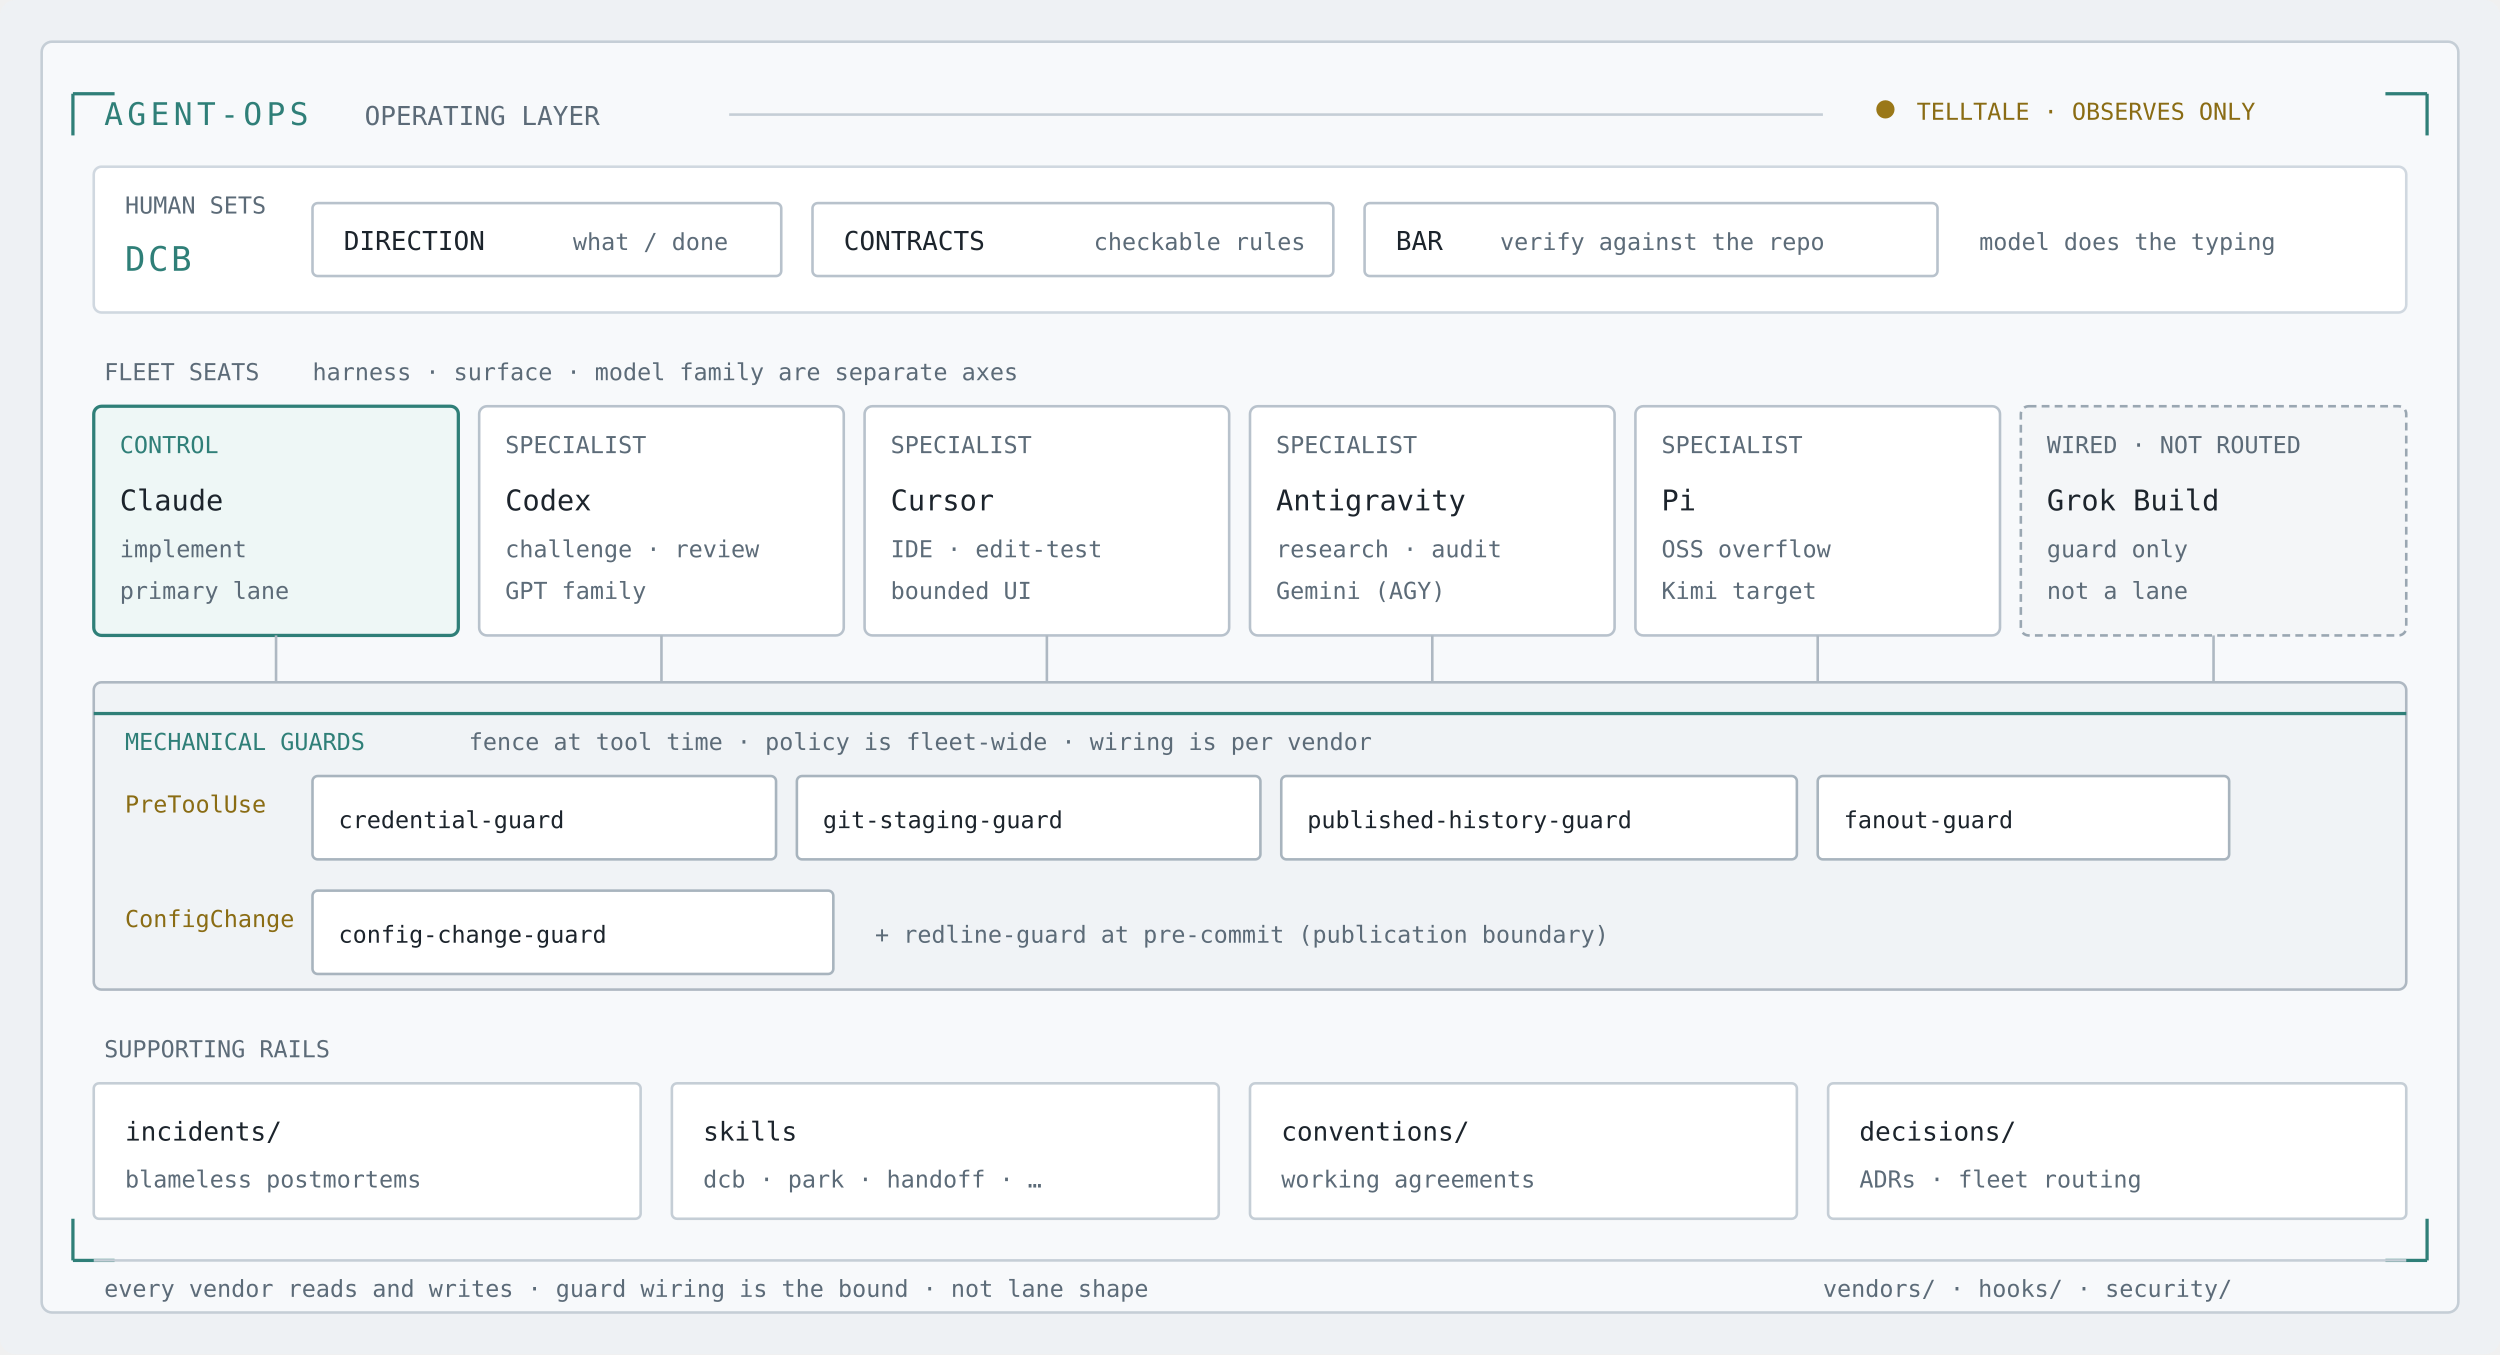
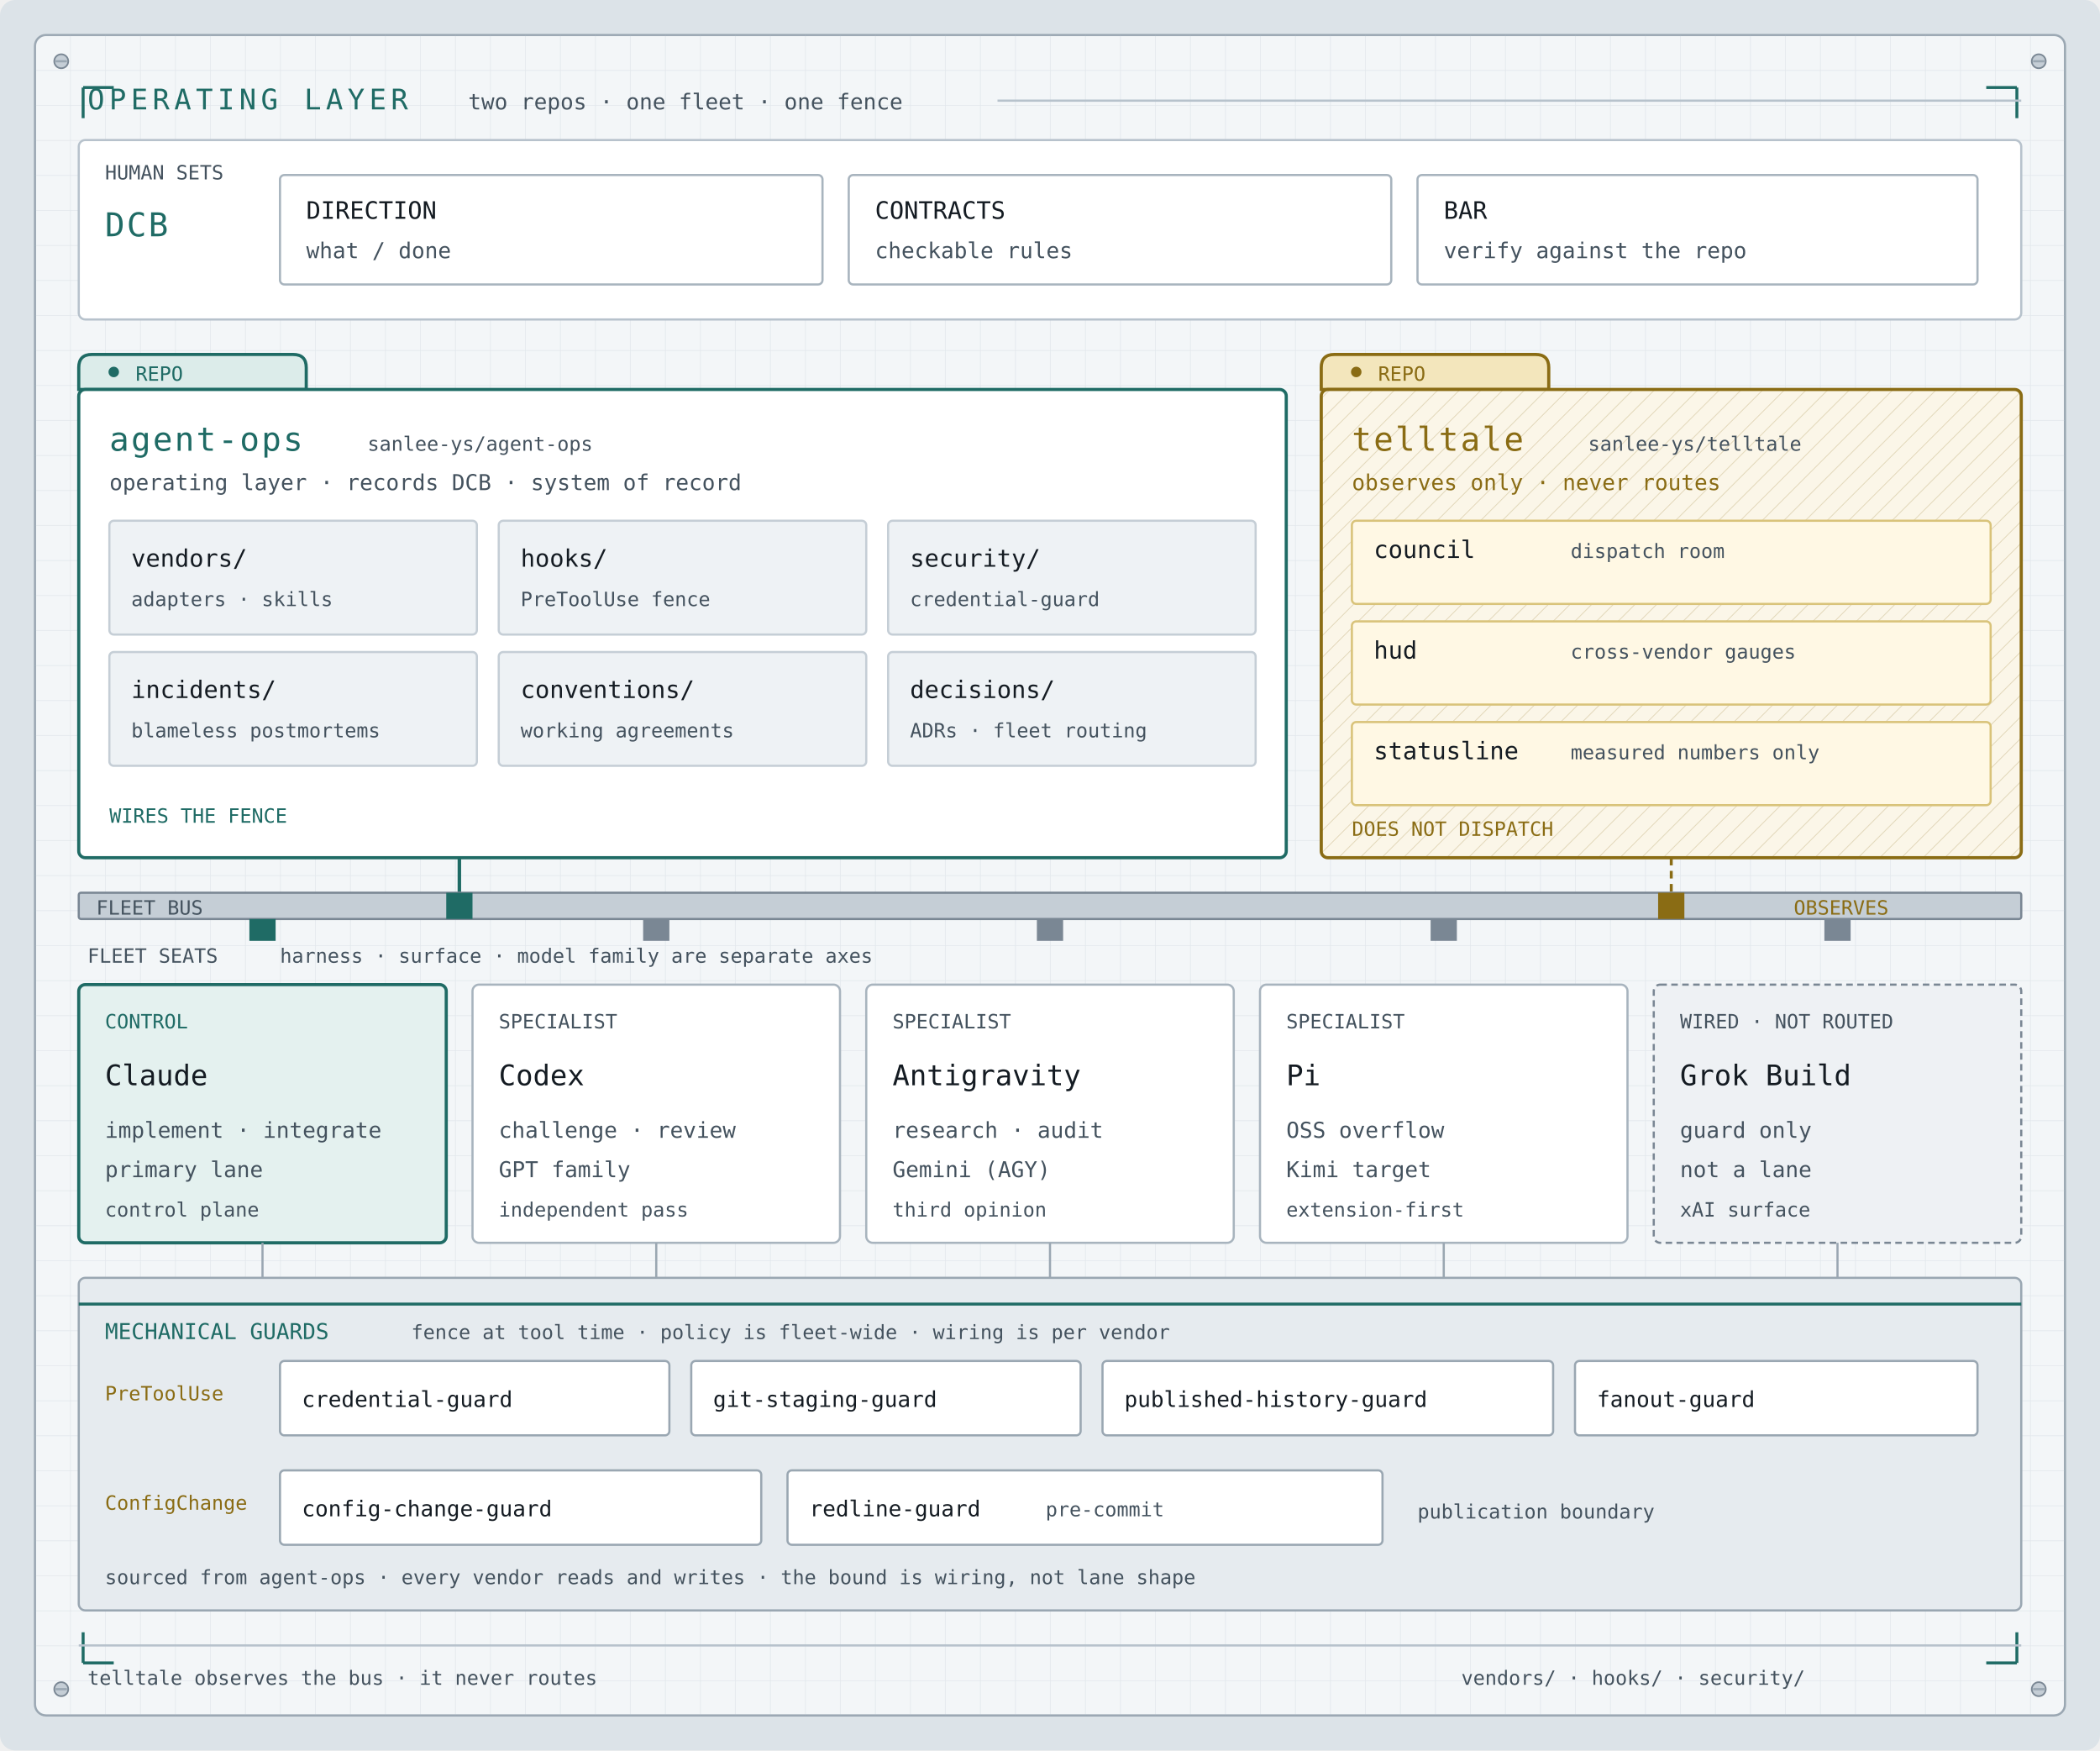
- <svg xmlns="http://www.w3.org/2000/svg" viewBox="0 0 960 520" role="img" aria-labelledby="title desc">
+ <svg xmlns="http://www.w3.org/2000/svg" viewBox="0 0 960 800" role="img" aria-labelledby="title desc">
  <defs>
    <style>
-       .bg { fill: #eef1f4; }
-       .panel { fill: #f7f9fb; stroke: #c5ced6; stroke-width: 1; }
-       .inset { fill: #ffffff; stroke: #d0d8e0; stroke-width: 1; }
-       .rule { stroke: #c5ced6; stroke-width: 1; fill: none; }
-       .accent { stroke: #2f7f78; stroke-width: 1.25; fill: none; }
-       .accent-fill { fill: #2f7f78; }
-       .amber { fill: #9a7818; }
-       .amber-stroke { stroke: #9a7818; stroke-width: 1; fill: none; }
-       .seat { fill: #ffffff; stroke: #b8c2cc; stroke-width: 1; }
-       .seat-ctrl { fill: #eef7f6; stroke: #2f7f78; stroke-width: 1.25; }
-       .seat-wire { fill: #f4f6f8; stroke: #9aa7b2; stroke-width: 1; stroke-dasharray: 3 2; }
-       .fence { fill: #f0f3f6; stroke: #aeb8c2; stroke-width: 1; }
-       .guard { fill: #ffffff; stroke: #a8b4be; stroke-width: 1; }
-       .rail { fill: #ffffff; stroke: #c5ced6; stroke-width: 1; }
-       .t { font-family: ui-monospace, SFMono-Regular, Menlo, Consolas, monospace; fill: #1c242c; }
-       .t-dim { fill: #5c6b78; }
-       .t-accent { fill: #2f7f78; }
+       .bg { fill: #dce3e8; }
+       .panel { fill: #f3f6f8; stroke: #9aa7b2; stroke-width: 1; }
+       .grid-line { stroke: #b7c2cc; stroke-width: 0.6; fill: none; opacity: 0.55; }
+       .hatch-line { stroke: #8a6c14; stroke-width: 0.7; opacity: 0.22; }
+       .inset { fill: #ffffff; stroke: #b7c2cc; stroke-width: 1; }
+       .rule { stroke: #b7c2cc; stroke-width: 1; fill: none; }
+       .accent { stroke: #1f6b65; stroke-width: 1.35; fill: none; }
+       .accent-fill { fill: #1f6b65; }
+       .amber { fill: #8a6c14; }
+       .observe { stroke: #8a6c14; stroke-width: 1.35; fill: none; stroke-dasharray: 3.5 2.5; }
+       .wire { stroke: #1f6b65; stroke-width: 1.6; fill: none; }
+       .seat { fill: #ffffff; stroke: #a8b4be; stroke-width: 1; }
+       .seat-ctrl { fill: #e4f1ef; stroke: #1f6b65; stroke-width: 1.45; }
+       .seat-wire { fill: #eef1f4; stroke: #7a8794; stroke-width: 1; stroke-dasharray: 3 2; }
+       .repo { fill: #ffffff; stroke: #1f6b65; stroke-width: 1.45; }
+       .repo-obs { fill: #fbf6e8; stroke: #8a6c14; stroke-width: 1.45; }
+       .tab { fill: #dcecea; stroke: #1f6b65; stroke-width: 1.45; }
+       .tab-obs { fill: #f3e6bc; stroke: #8a6c14; stroke-width: 1.45; }
+       .cell { fill: #eef2f5; stroke: #c5ced6; stroke-width: 1; }
+       .cell-obs { fill: #fff8e4; stroke: #d9c37a; stroke-width: 1; }
+       .fence { fill: #e6ebef; stroke: #9aa7b2; stroke-width: 1; }
+       .guard { fill: #ffffff; stroke: #9aa7b2; stroke-width: 1; }
+       .bus { fill: #c5ced6; stroke: #7a8794; stroke-width: 1; }
+       .pin { fill: #7a8794; }
+       .pin-ctrl { fill: #1f6b65; }
+       .pin-obs { fill: #8a6c14; }
+       .screw { fill: #c5ced6; stroke: #7a8794; stroke-width: 0.75; }
+       .t { font-family: "JetBrains Mono", "Cascadia Mono", ui-monospace, SFMono-Regular, Menlo, Consolas, monospace; fill: #141b22; }
+       .t-dim { fill: #44525e; }
+       .t-accent { fill: #1f6b65; }
      .t-amber { fill: #8a6c14; }
-       .t-sm { font-size: 10px; }
-       .t-xs { font-size: 9px; }
-       .t-md { font-size: 11px; }
-       .t-lg { font-size: 13px; letter-spacing: 0.08em; }
-       .t-xl { font-size: 12px; letter-spacing: 0.14em; }
-       .tick { stroke: #aeb8c2; stroke-width: 1; }
+       .t-sm { font-size: 11px; }
+       .t-xs { font-size: 10px; }
+       .t-xxs { font-size: 9px; }
+       .t-md { font-size: 13px; }
+       .t-lg { font-size: 15px; letter-spacing: 0.06em; }
+       .t-xl { font-size: 13px; letter-spacing: 0.16em; }
+       .tick { stroke: #9aa7b2; stroke-width: 1; }
    </style>
+     <pattern id="grid" width="16" height="16" patternUnits="userSpaceOnUse">
+       <path class="grid-line" d="M16 0 H0 V16" />
+     </pattern>
+     <pattern id="hatch" width="7" height="7" patternUnits="userSpaceOnUse" patternTransform="rotate(45)">
+       <line class="hatch-line" x1="0" y1="0" x2="0" y2="7" />
+     </pattern>
  </defs>
-   <rect class="bg" width="960" height="520" rx="6" />
-   <rect class="panel" x="16" y="16" width="928" height="488" rx="4" />
-   <path class="accent" d="M28 36 H44 M28 36 V52" />
-   <path class="accent" d="M932 36 H916 M932 36 V52" />
-   <path class="accent" d="M28 484 H44 M28 484 V468" />
-   <path class="accent" d="M932 484 H916 M932 484 V468" />
-   <text class="t t-xl t-accent" x="40" y="48">AGENT-OPS</text>
-   <text class="t t-sm t-dim" x="140" y="48">OPERATING LAYER</text>
-   <line class="rule" x1="280" y1="44" x2="700" y2="44" />
-   <circle class="amber" cx="724" cy="42" r="3.5" />
-   <text class="t t-xs t-amber" x="736" y="46">TELLTALE · OBSERVES ONLY</text>
-   <rect class="inset" x="36" y="64" width="888" height="56" rx="3" />
-   <text class="t t-xs t-dim" x="48" y="82">HUMAN SETS</text>
-   <text class="t t-lg t-accent" x="48" y="104">DCB</text>
-   <g transform="translate(120,78)">
-     <rect class="seat" x="0" y="0" width="180" height="28" rx="2" />
-     <text class="t t-sm" x="12" y="18">DIRECTION</text>
-     <text class="t t-xs t-dim" x="100" y="18">what / done</text>
-   </g>
-   <g transform="translate(312,78)">
-     <rect class="seat" x="0" y="0" width="200" height="28" rx="2" />
-     <text class="t t-sm" x="12" y="18">CONTRACTS</text>
-     <text class="t t-xs t-dim" x="108" y="18">checkable rules</text>
-   </g>
-   <g transform="translate(524,78)">
-     <rect class="seat" x="0" y="0" width="220" height="28" rx="2" />
-     <text class="t t-sm" x="12" y="18">BAR</text>
-     <text class="t t-xs t-dim" x="52" y="18">verify against the repo</text>
-   </g>
-   <text class="t t-xs t-dim" x="760" y="96">model does the typing</text>
-   <text class="t t-xs t-dim" x="40" y="146">FLEET SEATS</text>
-   <text class="t t-xs t-dim" x="120" y="146">harness · surface · model family are separate axes</text>
-   <g transform="translate(36,156)">
-     <rect class="seat-ctrl" width="140" height="88" rx="3" />
-     <text class="t t-xs t-accent" x="10" y="18">CONTROL</text>
-     <text class="t t-md" x="10" y="40">Claude</text>
-     <text class="t t-xs t-dim" x="10" y="58">implement</text>
-     <text class="t t-xs t-dim" x="10" y="74">primary lane</text>
-   </g>
-   <g transform="translate(184,156)">
-     <rect class="seat" width="140" height="88" rx="3" />
-     <text class="t t-xs t-dim" x="10" y="18">SPECIALIST</text>
-     <text class="t t-md" x="10" y="40">Codex</text>
-     <text class="t t-xs t-dim" x="10" y="58">challenge · review</text>
-     <text class="t t-xs t-dim" x="10" y="74">GPT family</text>
-   </g>
-   <g transform="translate(332,156)">
-     <rect class="seat" width="140" height="88" rx="3" />
-     <text class="t t-xs t-dim" x="10" y="18">SPECIALIST</text>
-     <text class="t t-md" x="10" y="40">Cursor</text>
-     <text class="t t-xs t-dim" x="10" y="58">IDE · edit-test</text>
-     <text class="t t-xs t-dim" x="10" y="74">bounded UI</text>
-   </g>
-   <g transform="translate(480,156)">
-     <rect class="seat" width="140" height="88" rx="3" />
-     <text class="t t-xs t-dim" x="10" y="18">SPECIALIST</text>
-     <text class="t t-md" x="10" y="40">Antigravity</text>
-     <text class="t t-xs t-dim" x="10" y="58">research · audit</text>
-     <text class="t t-xs t-dim" x="10" y="74">Gemini (AGY)</text>
-   </g>
-   <g transform="translate(628,156)">
-     <rect class="seat" width="140" height="88" rx="3" />
-     <text class="t t-xs t-dim" x="10" y="18">SPECIALIST</text>
-     <text class="t t-md" x="10" y="40">Pi</text>
-     <text class="t t-xs t-dim" x="10" y="58">OSS overflow</text>
-     <text class="t t-xs t-dim" x="10" y="74">Kimi target</text>
-   </g>
-   <g transform="translate(776,156)">
-     <rect class="seat-wire" width="148" height="88" rx="3" />
-     <text class="t t-xs t-dim" x="10" y="18">WIRED · NOT ROUTED</text>
-     <text class="t t-md" x="10" y="40">Grok Build</text>
-     <text class="t t-xs t-dim" x="10" y="58">guard only</text>
-     <text class="t t-xs t-dim" x="10" y="74">not a lane</text>
+   <rect class="bg" width="960" height="800" rx="7" />
+   <rect class="panel" x="16" y="16" width="928" height="768" rx="5" />
+   <rect x="16" y="16" width="928" height="768" rx="5" fill="url(#grid)" opacity="0.5" />
+   <g class="screw">
+     <circle cx="28" cy="28" r="3.2" />
+     <circle cx="932" cy="28" r="3.2" />
+     <circle cx="28" cy="772" r="3.2" />
+     <circle cx="932" cy="772" r="3.2" />
  </g>
  <g class="tick">
-     <line x1="106" y1="244" x2="106" y2="262" />
-     <line x1="254" y1="244" x2="254" y2="262" />
-     <line x1="402" y1="244" x2="402" y2="262" />
-     <line x1="550" y1="244" x2="550" y2="262" />
-     <line x1="698" y1="244" x2="698" y2="262" />
-     <line x1="850" y1="244" x2="850" y2="262" />
-   </g>
-   <rect class="fence" x="36" y="262" width="888" height="118" rx="3" />
-   <path class="accent" d="M36 274 H924" />
-   <text class="t t-xs t-accent" x="48" y="288">MECHANICAL GUARDS</text>
-   <text class="t t-xs t-dim" x="180" y="288">fence at tool time · policy is fleet-wide · wiring is per vendor</text>
-   <text class="t t-xs t-amber" x="48" y="312">PreToolUse</text>
-   <g transform="translate(120,298)">
-     <rect class="guard" width="178" height="32" rx="2" />
-     <text class="t t-xs" x="10" y="20">credential-guard</text>
-   </g>
-   <g transform="translate(306,298)">
-     <rect class="guard" width="178" height="32" rx="2" />
-     <text class="t t-xs" x="10" y="20">git-staging-guard</text>
-   </g>
-   <g transform="translate(492,298)">
-     <rect class="guard" width="198" height="32" rx="2" />
-     <text class="t t-xs" x="10" y="20">published-history-guard</text>
-   </g>
-   <g transform="translate(698,298)">
-     <rect class="guard" width="158" height="32" rx="2" />
-     <text class="t t-xs" x="10" y="20">fanout-guard</text>
-   </g>
-   <text class="t t-xs t-amber" x="48" y="356">ConfigChange</text>
-   <g transform="translate(120,342)">
-     <rect class="guard" width="200" height="32" rx="2" />
-     <text class="t t-xs" x="10" y="20">config-change-guard</text>
-   </g>
-   <text class="t t-xs t-dim" x="336" y="362">+ redline-guard at pre-commit (publication boundary)</text>
-   <text class="t t-xs t-dim" x="40" y="406">SUPPORTING RAILS</text>
-   <g transform="translate(36,416)">
-     <rect class="rail" width="210" height="52" rx="2" />
-     <text class="t t-sm" x="12" y="22">incidents/</text>
-     <text class="t t-xs t-dim" x="12" y="40">blameless postmortems</text>
-   </g>
-   <g transform="translate(258,416)">
-     <rect class="rail" width="210" height="52" rx="2" />
-     <text class="t t-sm" x="12" y="22">skills</text>
-     <text class="t t-xs t-dim" x="12" y="40">dcb · park · handoff · …</text>
-   </g>
-   <g transform="translate(480,416)">
-     <rect class="rail" width="210" height="52" rx="2" />
-     <text class="t t-sm" x="12" y="22">conventions/</text>
-     <text class="t t-xs t-dim" x="12" y="40">working agreements</text>
-   </g>
-   <g transform="translate(702,416)">
-     <rect class="rail" width="222" height="52" rx="2" />
-     <text class="t t-sm" x="12" y="22">decisions/</text>
-     <text class="t t-xs t-dim" x="12" y="40">ADRs · fleet routing</text>
-   </g>
-   <line class="rule" x1="36" y1="484" x2="924" y2="484" />
-   <text class="t t-xs t-dim" x="40" y="498">every vendor reads and writes · guard wiring is the bound · not lane shape</text>
-   <text class="t t-xs t-dim" x="700" y="498">vendors/ · hooks/ · security/</text>
+     <line x1="25.4" y1="28" x2="30.6" y2="28" />
+     <line x1="929.4" y1="28" x2="934.6" y2="28" />
+     <line x1="25.4" y1="772" x2="30.6" y2="772" />
+     <line x1="929.4" y1="772" x2="934.6" y2="772" />
+   </g>
+   <path class="accent" d="M38 40 H52 M38 40 V54" />
+   <path class="accent" d="M922 40 H908 M922 40 V54" />
+   <path class="accent" d="M38 760 H52 M38 760 V746" />
+   <path class="accent" d="M922 760 H908 M922 760 V746" />
+   <text class="t t-xl t-accent" x="40" y="50">OPERATING LAYER</text>
+   <text class="t t-xs t-dim" x="214" y="50">two repos · one fleet · one fence</text>
+   <line class="rule" x1="456" y1="46" x2="924" y2="46" />
+   <rect class="inset" x="36" y="64" width="888" height="82" rx="3" />
+   <text class="t t-xxs t-dim" x="48" y="82">HUMAN SETS</text>
+   <text class="t t-lg t-accent" x="48" y="108">DCB</text>
+   <g transform="translate(128,80)">
+     <rect class="seat" width="248" height="50" rx="2" />
+     <text class="t t-sm" x="12" y="20">DIRECTION</text>
+     <text class="t t-xs t-dim" x="12" y="38">what / done</text>
+   </g>
+   <g transform="translate(388,80)">
+     <rect class="seat" width="248" height="50" rx="2" />
+     <text class="t t-sm" x="12" y="20">CONTRACTS</text>
+     <text class="t t-xs t-dim" x="12" y="38">checkable rules</text>
+   </g>
+   <g transform="translate(648,80)">
+     <rect class="seat" width="256" height="50" rx="2" />
+     <text class="t t-sm" x="12" y="20">BAR</text>
+     <text class="t t-xs t-dim" x="12" y="38">verify against the repo</text>
+   </g>
+   <g transform="translate(36,162)">
+     <path class="tab" d="M0 16 V6 Q0 0 6 0 H98 Q104 0 104 6 V16 Z" />
+     <circle class="accent-fill" cx="16" cy="8" r="2.4" />
+     <text class="t t-xxs t-accent" x="26" y="12">REPO</text>
+     <rect class="repo" x="0" y="16" width="552" height="214" rx="3" />
+     <text class="t t-lg t-accent" x="14" y="44">agent-ops</text>
+     <text class="t t-xxs t-dim" x="132" y="44">sanlee-ys/agent-ops</text>
+     <text class="t t-xs t-dim" x="14" y="62">operating layer · records DCB · system of record</text>
+     <g transform="translate(14,76)">
+       <rect class="cell" width="168" height="52" rx="2" />
+       <text class="t t-sm" x="10" y="21">vendors/</text>
+       <text class="t t-xxs t-dim" x="10" y="39">adapters · skills</text>
+     </g>
+     <g transform="translate(192,76)">
+       <rect class="cell" width="168" height="52" rx="2" />
+       <text class="t t-sm" x="10" y="21">hooks/</text>
+       <text class="t t-xxs t-dim" x="10" y="39">PreToolUse fence</text>
+     </g>
+     <g transform="translate(370,76)">
+       <rect class="cell" width="168" height="52" rx="2" />
+       <text class="t t-sm" x="10" y="21">security/</text>
+       <text class="t t-xxs t-dim" x="10" y="39">credential-guard</text>
+     </g>
+     <g transform="translate(14,136)">
+       <rect class="cell" width="168" height="52" rx="2" />
+       <text class="t t-sm" x="10" y="21">incidents/</text>
+       <text class="t t-xxs t-dim" x="10" y="39">blameless postmortems</text>
+     </g>
+     <g transform="translate(192,136)">
+       <rect class="cell" width="168" height="52" rx="2" />
+       <text class="t t-sm" x="10" y="21">conventions/</text>
+       <text class="t t-xxs t-dim" x="10" y="39">working agreements</text>
+     </g>
+     <g transform="translate(370,136)">
+       <rect class="cell" width="168" height="52" rx="2" />
+       <text class="t t-sm" x="10" y="21">decisions/</text>
+       <text class="t t-xxs t-dim" x="10" y="39">ADRs · fleet routing</text>
+     </g>
+     <text class="t t-xxs t-accent" x="14" y="214">WIRES THE FENCE</text>
+   </g>
+   <g transform="translate(604,162)">
+     <path class="tab-obs" d="M0 16 V6 Q0 0 6 0 H98 Q104 0 104 6 V16 Z" />
+     <circle class="amber" cx="16" cy="8" r="2.4" />
+     <text class="t t-xxs t-amber" x="26" y="12">REPO</text>
+     <rect class="repo-obs" x="0" y="16" width="320" height="214" rx="3" />
+     <rect x="0" y="16" width="320" height="214" rx="3" fill="url(#hatch)" />
+     <text class="t t-lg t-amber" x="14" y="44">telltale</text>
+     <text class="t t-xxs t-dim" x="122" y="44">sanlee-ys/telltale</text>
+     <text class="t t-xs t-amber" x="14" y="62">observes only · never routes</text>
+     <g transform="translate(14,76)">
+       <rect class="cell-obs" width="292" height="38" rx="2" />
+       <text class="t t-sm" x="10" y="17">council</text>
+       <text class="t t-xxs t-dim" x="100" y="17">dispatch room</text>
+     </g>
+     <g transform="translate(14,122)">
+       <rect class="cell-obs" width="292" height="38" rx="2" />
+       <text class="t t-sm" x="10" y="17">hud</text>
+       <text class="t t-xxs t-dim" x="100" y="17">cross-vendor gauges</text>
+     </g>
+     <g transform="translate(14,168)">
+       <rect class="cell-obs" width="292" height="38" rx="2" />
+       <text class="t t-sm" x="10" y="17">statusline</text>
+       <text class="t t-xxs t-dim" x="100" y="17">measured numbers only</text>
+     </g>
+     <text class="t t-xxs t-amber" x="14" y="220">DOES NOT DISPATCH</text>
+   </g>
+   <path class="wire" d="M210 392 V408" />
+   <path class="observe" d="M764 392 V408" />
+   <rect class="bus" x="36" y="408" width="888" height="12" rx="1" />
+   <text class="t t-xxs t-dim" x="44" y="418">FLEET BUS</text>
+   <text class="t t-xxs t-amber" x="820" y="418">OBSERVES</text>
+   <rect class="pin-ctrl" x="204" y="408" width="12" height="12" />
+   <rect class="pin-obs" x="758" y="408" width="12" height="12" />
+   <rect class="pin-ctrl" x="114" y="420" width="12" height="10" />
+   <rect class="pin" x="294" y="420" width="12" height="10" />
+   <rect class="pin" x="474" y="420" width="12" height="10" />
+   <rect class="pin" x="654" y="420" width="12" height="10" />
+   <rect class="pin" x="834" y="420" width="12" height="10" />
+   <text class="t t-xxs t-dim" x="40" y="440">FLEET SEATS</text>
+   <text class="t t-xxs t-dim" x="128" y="440">harness · surface · model family are separate axes</text>
+   <g transform="translate(36,450)">
+     <rect class="seat-ctrl" width="168" height="118" rx="3" />
+     <text class="t t-xxs t-accent" x="12" y="20">CONTROL</text>
+     <text class="t t-md" x="12" y="46">Claude</text>
+     <text class="t t-xs t-dim" x="12" y="70">implement · integrate</text>
+     <text class="t t-xs t-dim" x="12" y="88">primary lane</text>
+     <text class="t t-xxs t-dim" x="12" y="106">control plane</text>
+   </g>
+   <g transform="translate(216,450)">
+     <rect class="seat" width="168" height="118" rx="3" />
+     <text class="t t-xxs t-dim" x="12" y="20">SPECIALIST</text>
+     <text class="t t-md" x="12" y="46">Codex</text>
+     <text class="t t-xs t-dim" x="12" y="70">challenge · review</text>
+     <text class="t t-xs t-dim" x="12" y="88">GPT family</text>
+     <text class="t t-xxs t-dim" x="12" y="106">independent pass</text>
+   </g>
+   <g transform="translate(396,450)">
+     <rect class="seat" width="168" height="118" rx="3" />
+     <text class="t t-xxs t-dim" x="12" y="20">SPECIALIST</text>
+     <text class="t t-md" x="12" y="46">Antigravity</text>
+     <text class="t t-xs t-dim" x="12" y="70">research · audit</text>
+     <text class="t t-xs t-dim" x="12" y="88">Gemini (AGY)</text>
+     <text class="t t-xxs t-dim" x="12" y="106">third opinion</text>
+   </g>
+   <g transform="translate(576,450)">
+     <rect class="seat" width="168" height="118" rx="3" />
+     <text class="t t-xxs t-dim" x="12" y="20">SPECIALIST</text>
+     <text class="t t-md" x="12" y="46">Pi</text>
+     <text class="t t-xs t-dim" x="12" y="70">OSS overflow</text>
+     <text class="t t-xs t-dim" x="12" y="88">Kimi target</text>
+     <text class="t t-xxs t-dim" x="12" y="106">extension-first</text>
+   </g>
+   <g transform="translate(756,450)">
+     <rect class="seat-wire" width="168" height="118" rx="3" />
+     <text class="t t-xxs t-dim" x="12" y="20">WIRED · NOT ROUTED</text>
+     <text class="t t-md" x="12" y="46">Grok Build</text>
+     <text class="t t-xs t-dim" x="12" y="70">guard only</text>
+     <text class="t t-xs t-dim" x="12" y="88">not a lane</text>
+     <text class="t t-xxs t-dim" x="12" y="106">xAI surface</text>
+   </g>
+   <g class="tick">
+     <line x1="120" y1="568" x2="120" y2="584" />
+     <line x1="300" y1="568" x2="300" y2="584" />
+     <line x1="480" y1="568" x2="480" y2="584" />
+     <line x1="660" y1="568" x2="660" y2="584" />
+     <line x1="840" y1="568" x2="840" y2="584" />
+   </g>
+   <rect class="fence" x="36" y="584" width="888" height="152" rx="3" />
+   <path class="accent" d="M36 596 H924" />
+   <text class="t t-xs t-accent" x="48" y="612">MECHANICAL GUARDS</text>
+   <text class="t t-xxs t-dim" x="188" y="612">fence at tool time · policy is fleet-wide · wiring is per vendor</text>
+   <text class="t t-xxs t-amber" x="48" y="640">PreToolUse</text>
+   <g transform="translate(128,622)">
+     <rect class="guard" width="178" height="34" rx="2" />
+     <text class="t t-xs" x="10" y="21">credential-guard</text>
+   </g>
+   <g transform="translate(316,622)">
+     <rect class="guard" width="178" height="34" rx="2" />
+     <text class="t t-xs" x="10" y="21">git-staging-guard</text>
+   </g>
+   <g transform="translate(504,622)">
+     <rect class="guard" width="206" height="34" rx="2" />
+     <text class="t t-xs" x="10" y="21">published-history-guard</text>
+   </g>
+   <g transform="translate(720,622)">
+     <rect class="guard" width="184" height="34" rx="2" />
+     <text class="t t-xs" x="10" y="21">fanout-guard</text>
+   </g>
+   <text class="t t-xxs t-amber" x="48" y="690">ConfigChange</text>
+   <g transform="translate(128,672)">
+     <rect class="guard" width="220" height="34" rx="2" />
+     <text class="t t-xs" x="10" y="21">config-change-guard</text>
+   </g>
+   <g transform="translate(360,672)">
+     <rect class="guard" width="272" height="34" rx="2" />
+     <text class="t t-xs" x="10" y="21">redline-guard</text>
+     <text class="t t-xxs t-dim" x="118" y="21">pre-commit</text>
+   </g>
+   <text class="t t-xxs t-dim" x="648" y="694">publication boundary</text>
+   <text class="t t-xxs t-dim" x="48" y="724">sourced from agent-ops · every vendor reads and writes · the bound is wiring, not lane shape</text>
+   <line class="rule" x1="36" y1="752" x2="924" y2="752" />
+   <text class="t t-xxs t-dim" x="40" y="770">telltale observes the bus · it never routes</text>
+   <text class="t t-xxs t-dim" x="668" y="770">vendors/ · hooks/ · security/</text>
</svg>
